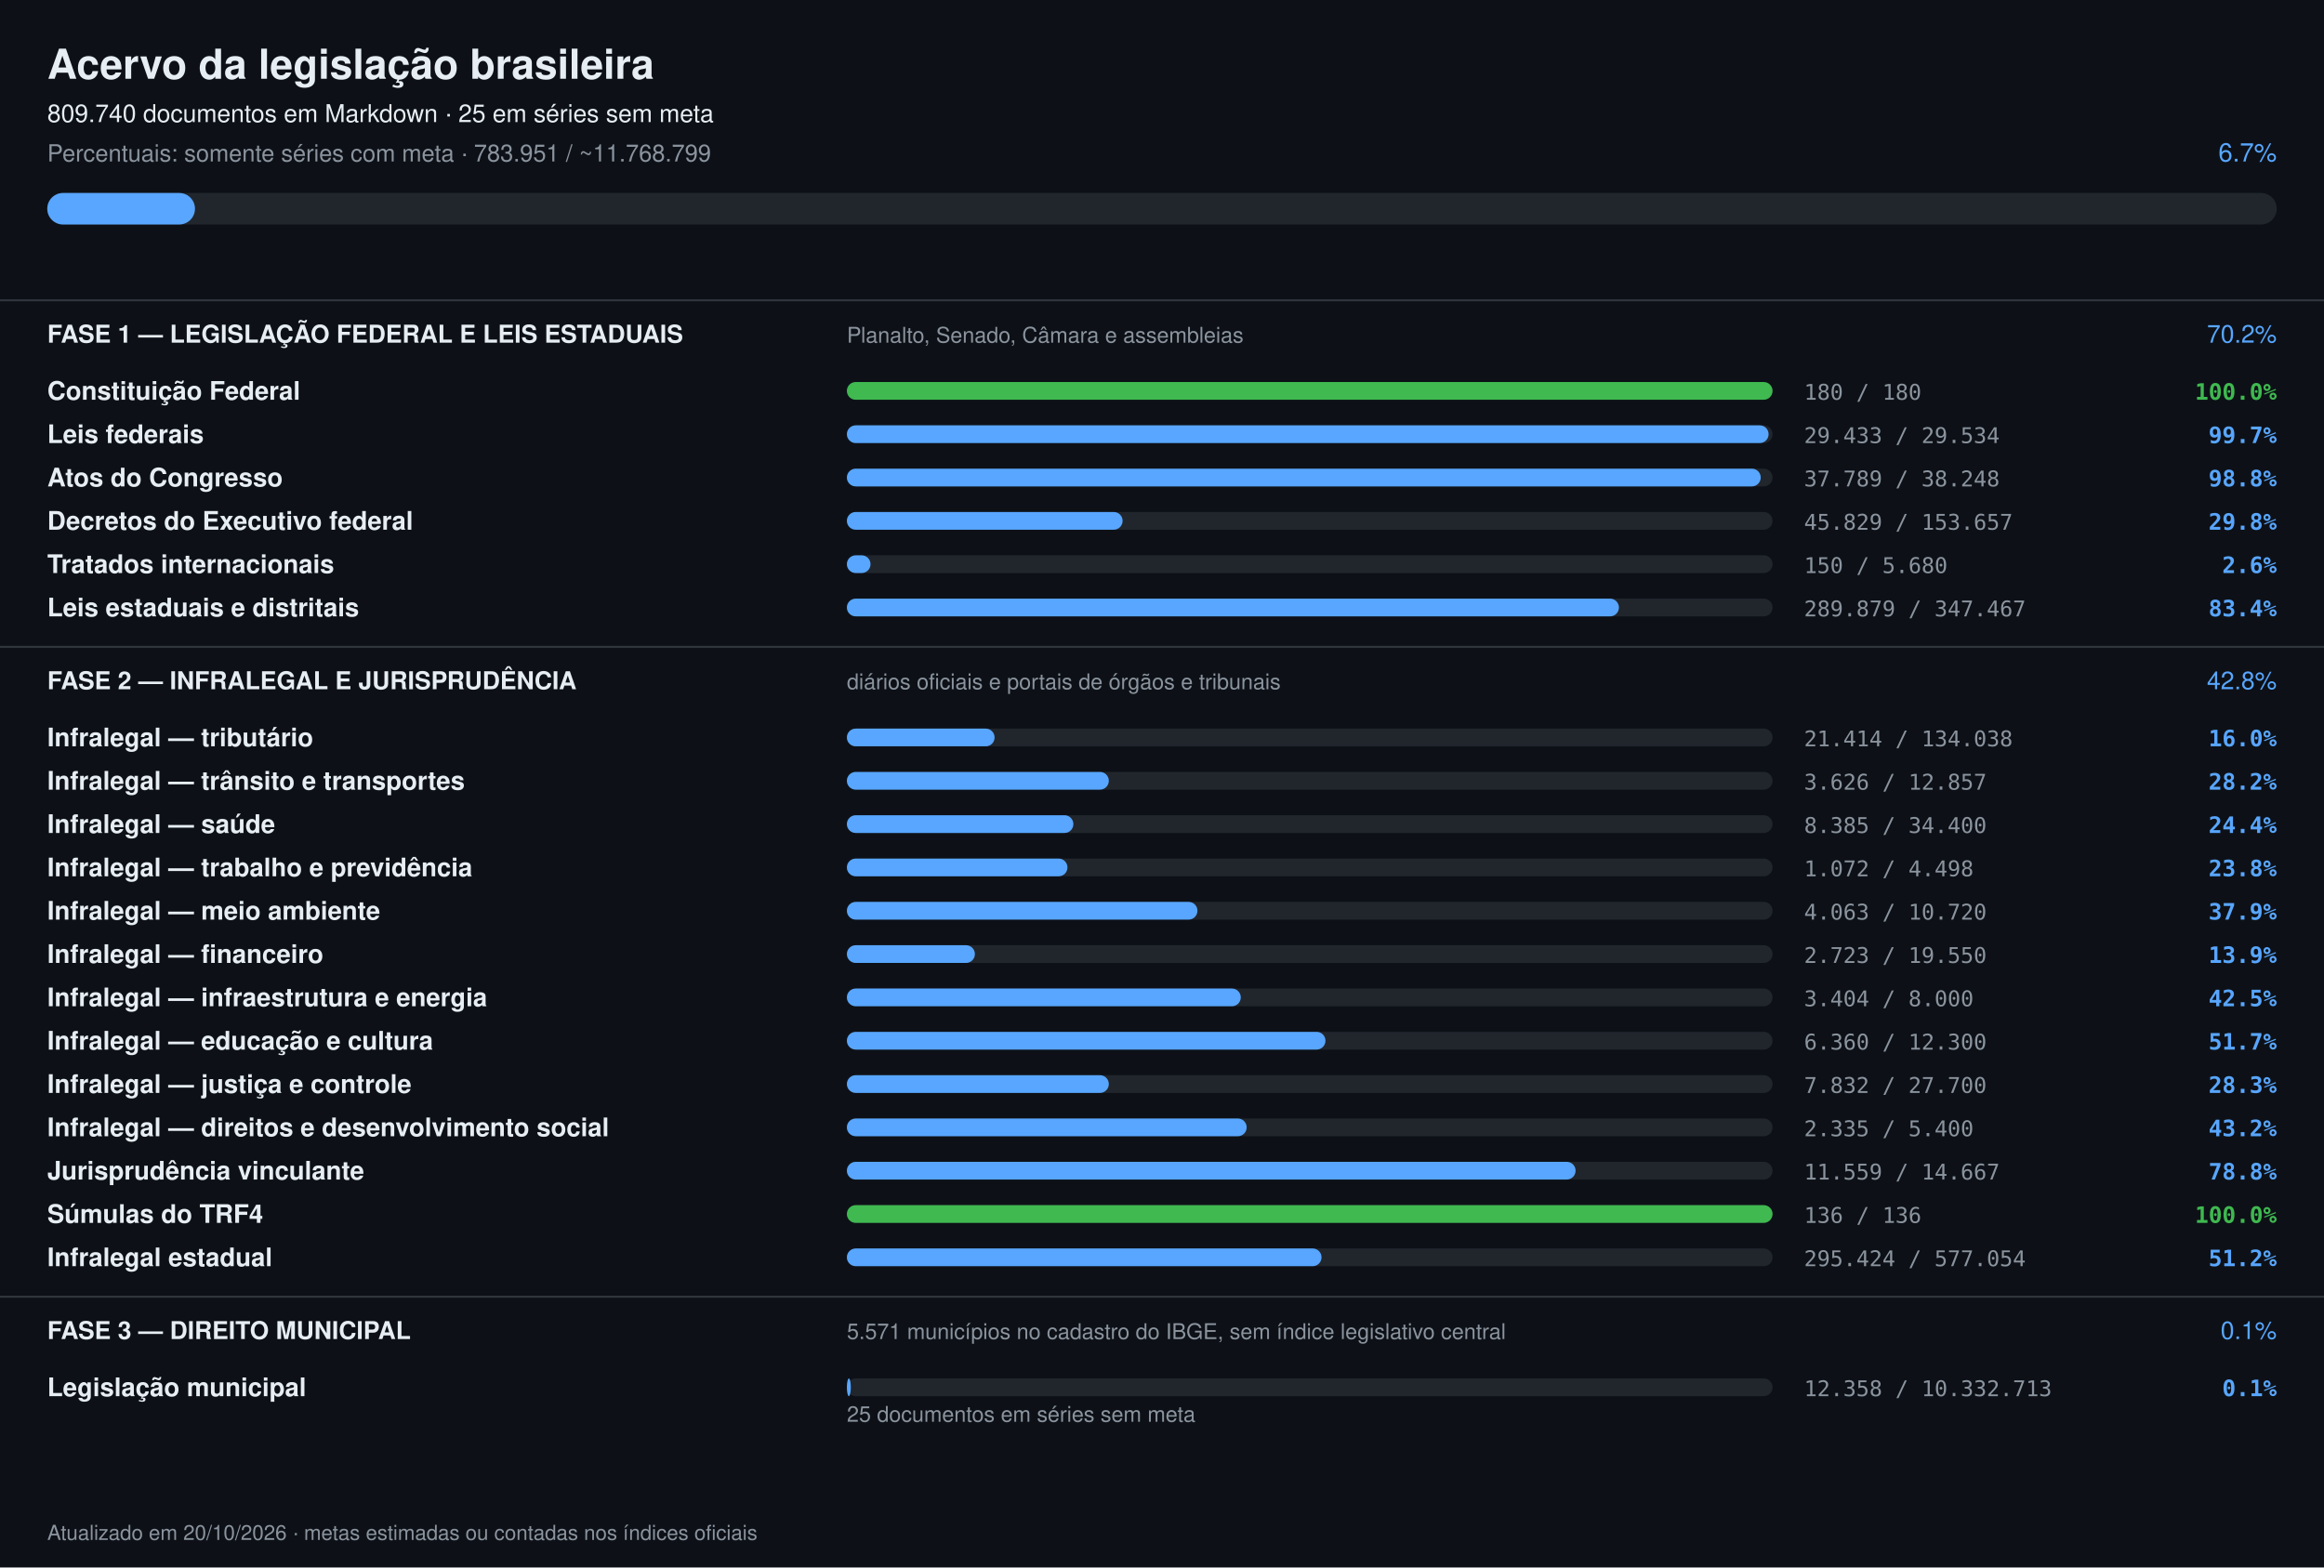
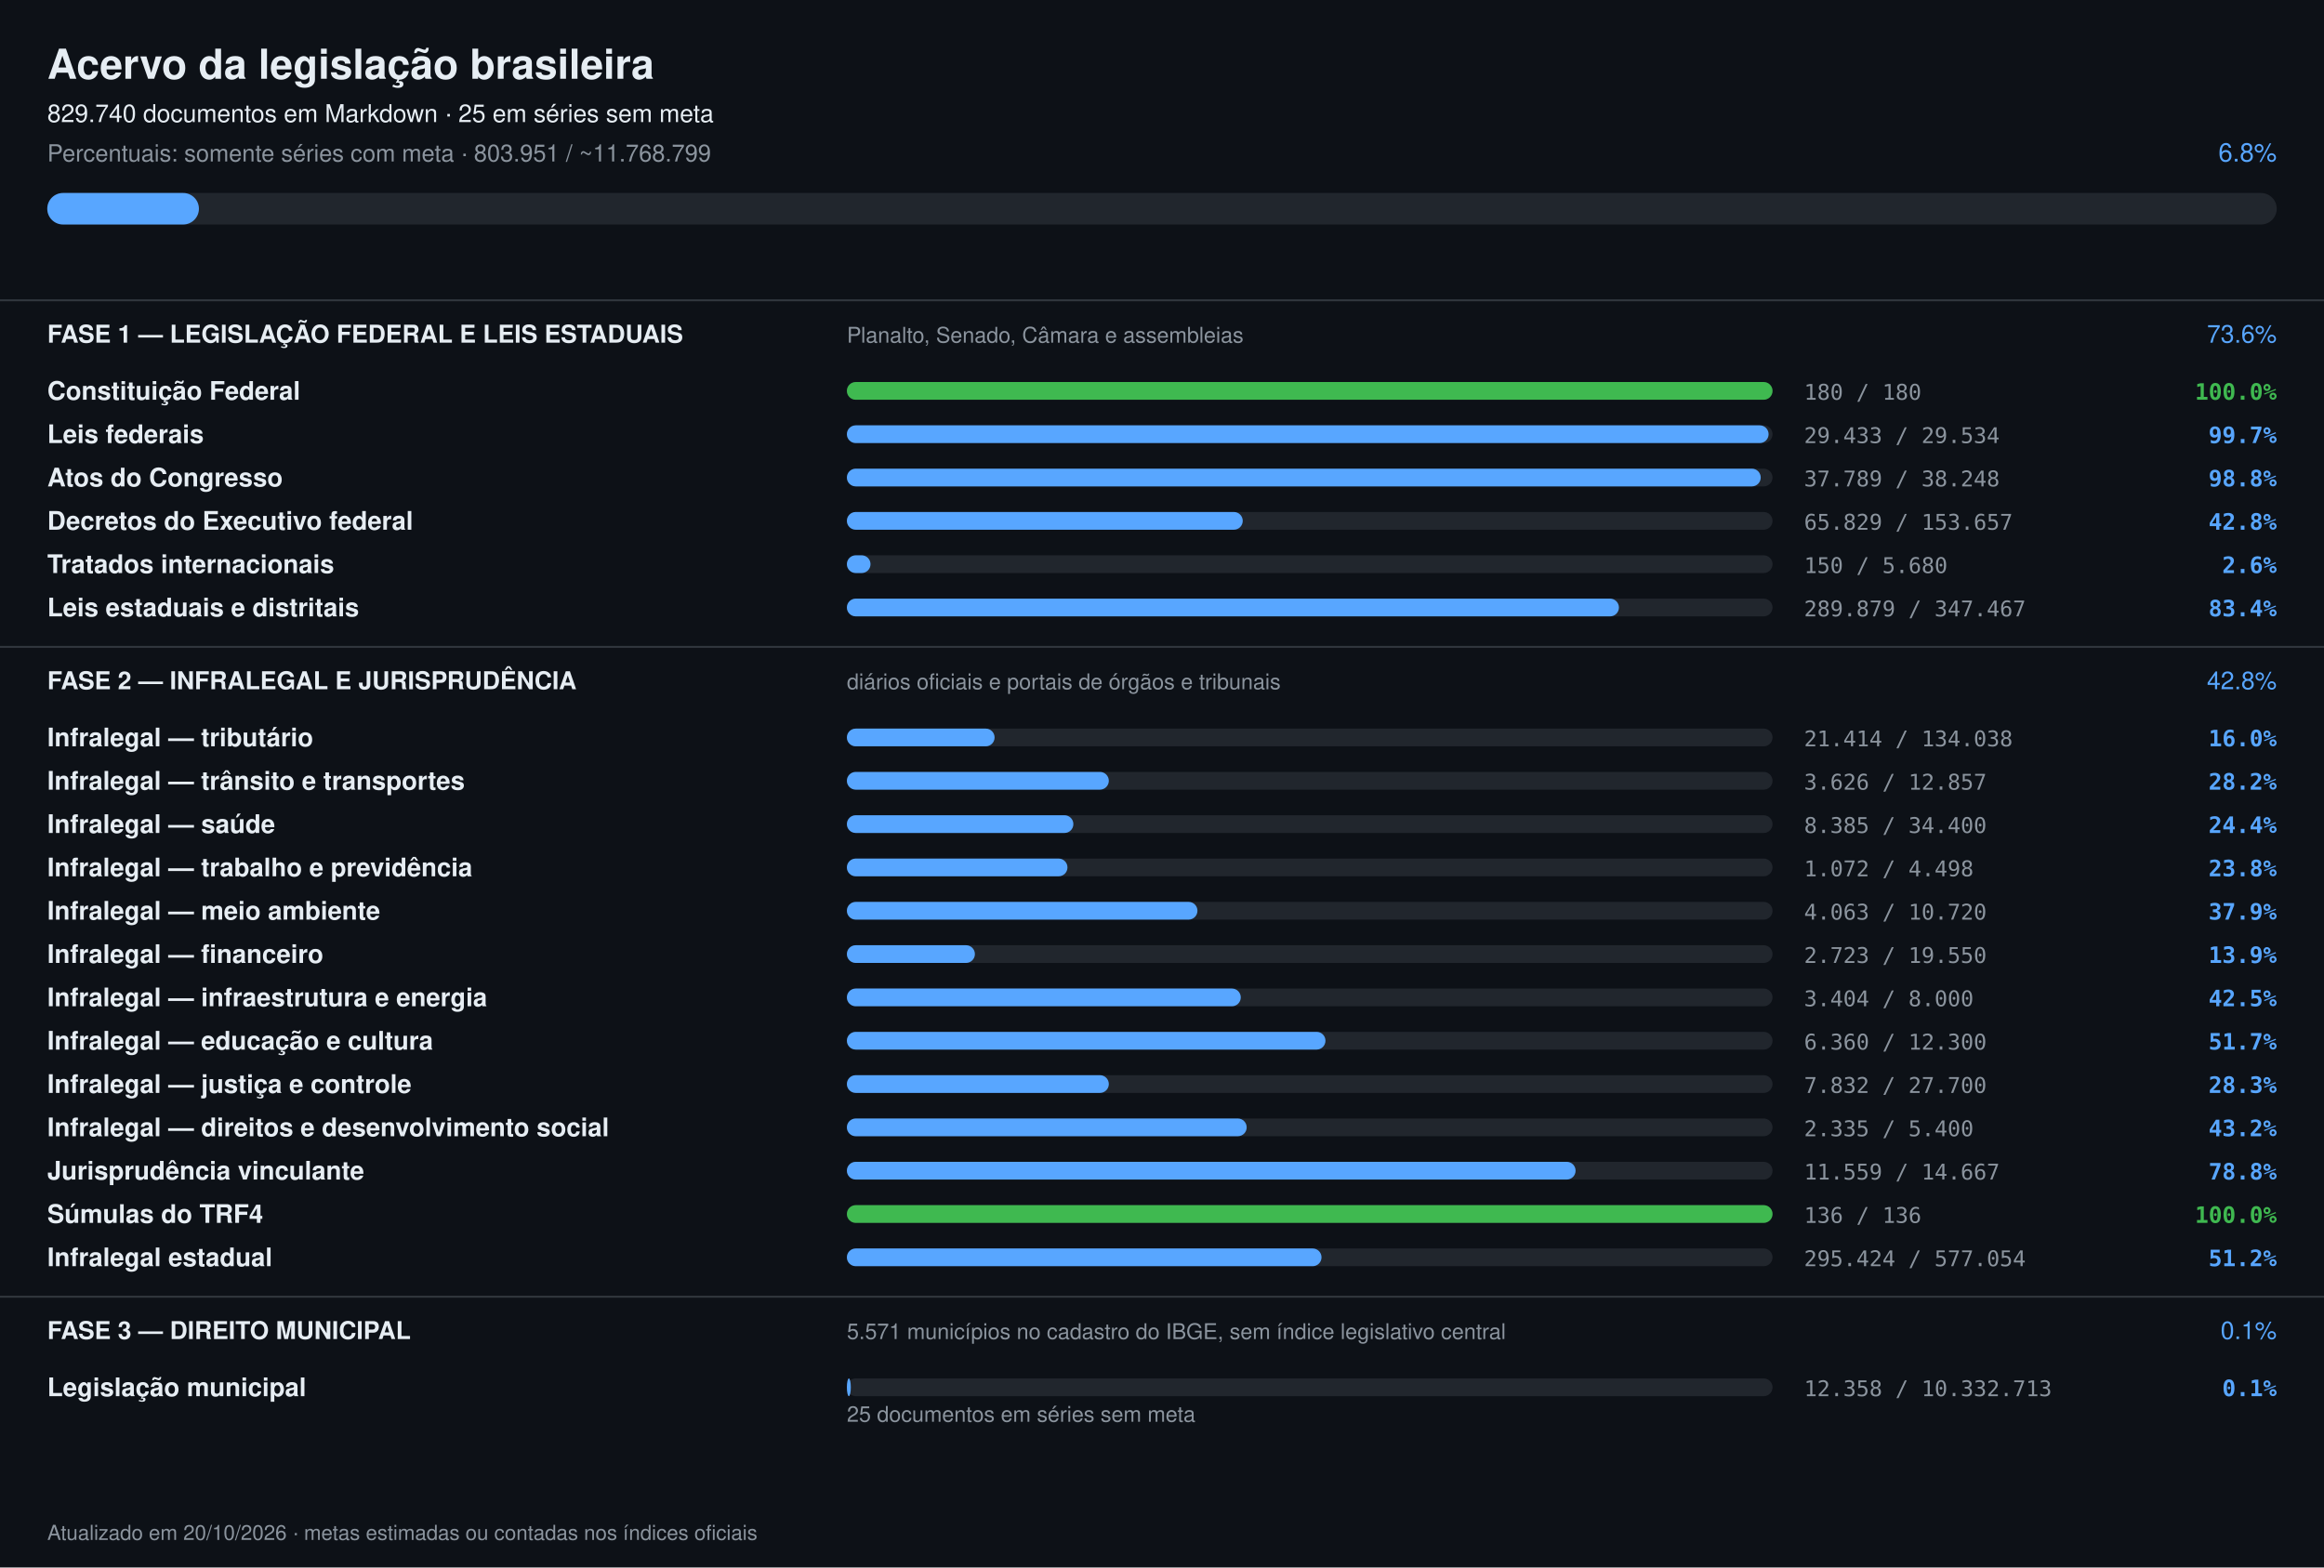
<svg xmlns="http://www.w3.org/2000/svg" width="1180" height="796" viewBox="0 0 1180 796" font-family="-apple-system,Segoe UI,Helvetica,Arial,sans-serif">
  <rect width="1180" height="796" fill="#0d1117" />
  <text x="24" y="40" font-size="21" font-weight="700" fill="#e6edf3">Acervo da legislação brasileira</text>
-   <text x="24" y="62" font-size="12.5" fill="#e6edf3">809.740 documentos em Markdown · 25 em séries sem meta</text>
-   <text x="24" y="82" font-size="12" fill="#8b949e">Percentuais: somente séries com meta · 783.951 / ~11.768.799</text>
-   <text x="1156" y="82" font-size="13" text-anchor="end" fill="#58a6ff">6.7%</text>
+   <text x="24" y="62" font-size="12.5" fill="#e6edf3">829.740 documentos em Markdown · 25 em séries sem meta</text>
+   <text x="24" y="82" font-size="12" fill="#8b949e">Percentuais: somente séries com meta · 803.951 / ~11.768.799</text>
+   <text x="1156" y="82" font-size="13" text-anchor="end" fill="#58a6ff">6.8%</text>
  <rect x="24" y="98" width="1132" height="16" rx="8" fill="#21262d" />
-   <rect x="24" y="98" width="75" height="16" rx="8" fill="#58a6ff" />
+   <rect x="24" y="98" width="77" height="16" rx="8" fill="#58a6ff" />
  <rect x="0" y="152" width="1180" height="1" fill="#30363d" />
  <text x="24" y="174" font-size="12.5" font-weight="700" fill="#e6edf3">FASE 1 — LEGISLAÇÃO FEDERAL E LEIS ESTADUAIS</text>
  <text x="430" y="174" font-size="11" fill="#8b949e">Planalto, Senado, Câmara e assembleias</text>
-   <text x="1156" y="174" font-size="12.5" text-anchor="end" fill="#58a6ff">70.2%</text>
+   <text x="1156" y="174" font-size="12.5" text-anchor="end" fill="#58a6ff">73.6%</text>
  <text x="24" y="203" font-size="13" font-weight="600" fill="#e6edf3">Constituição Federal</text>
  <rect x="430" y="194" width="470" height="9" rx="4.5" fill="#21262d" />
  <rect x="430" y="194" width="470" height="9" rx="4.5" fill="#3fb950" />
  <text x="916" y="203" font-size="11" fill="#8b949e" font-family="ui-monospace,monospace">180 / 180</text>
  <text x="1156" y="203" font-size="11.5" text-anchor="end" font-weight="600" fill="#3fb950" font-family="ui-monospace,monospace">100.0%</text>
  <text x="24" y="225" font-size="13" font-weight="600" fill="#e6edf3">Leis federais</text>
  <rect x="430" y="216" width="470" height="9" rx="4.5" fill="#21262d" />
  <rect x="430" y="216" width="468" height="9" rx="4.5" fill="#58a6ff" />
  <text x="916" y="225" font-size="11" fill="#8b949e" font-family="ui-monospace,monospace">29.433 / 29.534</text>
  <text x="1156" y="225" font-size="11.5" text-anchor="end" font-weight="600" fill="#58a6ff" font-family="ui-monospace,monospace">99.7%</text>
  <text x="24" y="247" font-size="13" font-weight="600" fill="#e6edf3">Atos do Congresso</text>
  <rect x="430" y="238" width="470" height="9" rx="4.5" fill="#21262d" />
  <rect x="430" y="238" width="464" height="9" rx="4.5" fill="#58a6ff" />
  <text x="916" y="247" font-size="11" fill="#8b949e" font-family="ui-monospace,monospace">37.789 / 38.248</text>
  <text x="1156" y="247" font-size="11.5" text-anchor="end" font-weight="600" fill="#58a6ff" font-family="ui-monospace,monospace">98.8%</text>
  <text x="24" y="269" font-size="13" font-weight="600" fill="#e6edf3">Decretos do Executivo federal</text>
  <rect x="430" y="260" width="470" height="9" rx="4.5" fill="#21262d" />
-   <rect x="430" y="260" width="140" height="9" rx="4.5" fill="#58a6ff" />
-   <text x="916" y="269" font-size="11" fill="#8b949e" font-family="ui-monospace,monospace">45.829 / 153.657</text>
-   <text x="1156" y="269" font-size="11.5" text-anchor="end" font-weight="600" fill="#58a6ff" font-family="ui-monospace,monospace">29.8%</text>
+   <rect x="430" y="260" width="201" height="9" rx="4.5" fill="#58a6ff" />
+   <text x="916" y="269" font-size="11" fill="#8b949e" font-family="ui-monospace,monospace">65.829 / 153.657</text>
+   <text x="1156" y="269" font-size="11.5" text-anchor="end" font-weight="600" fill="#58a6ff" font-family="ui-monospace,monospace">42.8%</text>
  <text x="24" y="291" font-size="13" font-weight="600" fill="#e6edf3">Tratados internacionais</text>
  <rect x="430" y="282" width="470" height="9" rx="4.5" fill="#21262d" />
  <rect x="430" y="282" width="12" height="9" rx="4.5" fill="#58a6ff" />
  <text x="916" y="291" font-size="11" fill="#8b949e" font-family="ui-monospace,monospace">150 / 5.680</text>
  <text x="1156" y="291" font-size="11.5" text-anchor="end" font-weight="600" fill="#58a6ff" font-family="ui-monospace,monospace">2.6%</text>
  <text x="24" y="313" font-size="13" font-weight="600" fill="#e6edf3">Leis estaduais e distritais</text>
  <rect x="430" y="304" width="470" height="9" rx="4.5" fill="#21262d" />
  <rect x="430" y="304" width="392" height="9" rx="4.5" fill="#58a6ff" />
  <text x="916" y="313" font-size="11" fill="#8b949e" font-family="ui-monospace,monospace">289.879 / 347.467</text>
  <text x="1156" y="313" font-size="11.5" text-anchor="end" font-weight="600" fill="#58a6ff" font-family="ui-monospace,monospace">83.4%</text>
  <rect x="0" y="328" width="1180" height="1" fill="#30363d" />
  <text x="24" y="350" font-size="12.5" font-weight="700" fill="#e6edf3">FASE 2 — INFRALEGAL E JURISPRUDÊNCIA</text>
  <text x="430" y="350" font-size="11" fill="#8b949e">diários oficiais e portais de órgãos e tribunais</text>
  <text x="1156" y="350" font-size="12.5" text-anchor="end" fill="#58a6ff">42.8%</text>
  <text x="24" y="379" font-size="13" font-weight="600" fill="#e6edf3">Infralegal — tributário</text>
  <rect x="430" y="370" width="470" height="9" rx="4.5" fill="#21262d" />
  <rect x="430" y="370" width="75" height="9" rx="4.5" fill="#58a6ff" />
  <text x="916" y="379" font-size="11" fill="#8b949e" font-family="ui-monospace,monospace">21.414 / 134.038</text>
  <text x="1156" y="379" font-size="11.5" text-anchor="end" font-weight="600" fill="#58a6ff" font-family="ui-monospace,monospace">16.0%</text>
  <text x="24" y="401" font-size="13" font-weight="600" fill="#e6edf3">Infralegal — trânsito e transportes</text>
  <rect x="430" y="392" width="470" height="9" rx="4.5" fill="#21262d" />
  <rect x="430" y="392" width="133" height="9" rx="4.5" fill="#58a6ff" />
  <text x="916" y="401" font-size="11" fill="#8b949e" font-family="ui-monospace,monospace">3.626 / 12.857</text>
  <text x="1156" y="401" font-size="11.5" text-anchor="end" font-weight="600" fill="#58a6ff" font-family="ui-monospace,monospace">28.2%</text>
  <text x="24" y="423" font-size="13" font-weight="600" fill="#e6edf3">Infralegal — saúde</text>
  <rect x="430" y="414" width="470" height="9" rx="4.5" fill="#21262d" />
  <rect x="430" y="414" width="115" height="9" rx="4.5" fill="#58a6ff" />
  <text x="916" y="423" font-size="11" fill="#8b949e" font-family="ui-monospace,monospace">8.385 / 34.400</text>
  <text x="1156" y="423" font-size="11.5" text-anchor="end" font-weight="600" fill="#58a6ff" font-family="ui-monospace,monospace">24.4%</text>
  <text x="24" y="445" font-size="13" font-weight="600" fill="#e6edf3">Infralegal — trabalho e previdência</text>
  <rect x="430" y="436" width="470" height="9" rx="4.5" fill="#21262d" />
  <rect x="430" y="436" width="112" height="9" rx="4.5" fill="#58a6ff" />
  <text x="916" y="445" font-size="11" fill="#8b949e" font-family="ui-monospace,monospace">1.072 / 4.498</text>
  <text x="1156" y="445" font-size="11.5" text-anchor="end" font-weight="600" fill="#58a6ff" font-family="ui-monospace,monospace">23.8%</text>
  <text x="24" y="467" font-size="13" font-weight="600" fill="#e6edf3">Infralegal — meio ambiente</text>
  <rect x="430" y="458" width="470" height="9" rx="4.5" fill="#21262d" />
  <rect x="430" y="458" width="178" height="9" rx="4.5" fill="#58a6ff" />
  <text x="916" y="467" font-size="11" fill="#8b949e" font-family="ui-monospace,monospace">4.063 / 10.720</text>
  <text x="1156" y="467" font-size="11.5" text-anchor="end" font-weight="600" fill="#58a6ff" font-family="ui-monospace,monospace">37.9%</text>
  <text x="24" y="489" font-size="13" font-weight="600" fill="#e6edf3">Infralegal — financeiro</text>
  <rect x="430" y="480" width="470" height="9" rx="4.5" fill="#21262d" />
  <rect x="430" y="480" width="65" height="9" rx="4.5" fill="#58a6ff" />
  <text x="916" y="489" font-size="11" fill="#8b949e" font-family="ui-monospace,monospace">2.723 / 19.550</text>
  <text x="1156" y="489" font-size="11.5" text-anchor="end" font-weight="600" fill="#58a6ff" font-family="ui-monospace,monospace">13.9%</text>
  <text x="24" y="511" font-size="13" font-weight="600" fill="#e6edf3">Infralegal — infraestrutura e energia</text>
  <rect x="430" y="502" width="470" height="9" rx="4.5" fill="#21262d" />
  <rect x="430" y="502" width="200" height="9" rx="4.5" fill="#58a6ff" />
  <text x="916" y="511" font-size="11" fill="#8b949e" font-family="ui-monospace,monospace">3.404 / 8.000</text>
  <text x="1156" y="511" font-size="11.5" text-anchor="end" font-weight="600" fill="#58a6ff" font-family="ui-monospace,monospace">42.5%</text>
  <text x="24" y="533" font-size="13" font-weight="600" fill="#e6edf3">Infralegal — educação e cultura</text>
  <rect x="430" y="524" width="470" height="9" rx="4.5" fill="#21262d" />
  <rect x="430" y="524" width="243" height="9" rx="4.5" fill="#58a6ff" />
  <text x="916" y="533" font-size="11" fill="#8b949e" font-family="ui-monospace,monospace">6.360 / 12.300</text>
  <text x="1156" y="533" font-size="11.5" text-anchor="end" font-weight="600" fill="#58a6ff" font-family="ui-monospace,monospace">51.7%</text>
  <text x="24" y="555" font-size="13" font-weight="600" fill="#e6edf3">Infralegal — justiça e controle</text>
  <rect x="430" y="546" width="470" height="9" rx="4.5" fill="#21262d" />
  <rect x="430" y="546" width="133" height="9" rx="4.5" fill="#58a6ff" />
  <text x="916" y="555" font-size="11" fill="#8b949e" font-family="ui-monospace,monospace">7.832 / 27.700</text>
  <text x="1156" y="555" font-size="11.5" text-anchor="end" font-weight="600" fill="#58a6ff" font-family="ui-monospace,monospace">28.3%</text>
  <text x="24" y="577" font-size="13" font-weight="600" fill="#e6edf3">Infralegal — direitos e desenvolvimento social</text>
  <rect x="430" y="568" width="470" height="9" rx="4.5" fill="#21262d" />
  <rect x="430" y="568" width="203" height="9" rx="4.5" fill="#58a6ff" />
  <text x="916" y="577" font-size="11" fill="#8b949e" font-family="ui-monospace,monospace">2.335 / 5.400</text>
  <text x="1156" y="577" font-size="11.5" text-anchor="end" font-weight="600" fill="#58a6ff" font-family="ui-monospace,monospace">43.2%</text>
  <text x="24" y="599" font-size="13" font-weight="600" fill="#e6edf3">Jurisprudência vinculante</text>
  <rect x="430" y="590" width="470" height="9" rx="4.5" fill="#21262d" />
  <rect x="430" y="590" width="370" height="9" rx="4.5" fill="#58a6ff" />
  <text x="916" y="599" font-size="11" fill="#8b949e" font-family="ui-monospace,monospace">11.559 / 14.667</text>
  <text x="1156" y="599" font-size="11.5" text-anchor="end" font-weight="600" fill="#58a6ff" font-family="ui-monospace,monospace">78.8%</text>
  <text x="24" y="621" font-size="13" font-weight="600" fill="#e6edf3">Súmulas do TRF4</text>
  <rect x="430" y="612" width="470" height="9" rx="4.5" fill="#21262d" />
  <rect x="430" y="612" width="470" height="9" rx="4.5" fill="#3fb950" />
  <text x="916" y="621" font-size="11" fill="#8b949e" font-family="ui-monospace,monospace">136 / 136</text>
  <text x="1156" y="621" font-size="11.5" text-anchor="end" font-weight="600" fill="#3fb950" font-family="ui-monospace,monospace">100.0%</text>
  <text x="24" y="643" font-size="13" font-weight="600" fill="#e6edf3">Infralegal estadual</text>
  <rect x="430" y="634" width="470" height="9" rx="4.5" fill="#21262d" />
  <rect x="430" y="634" width="241" height="9" rx="4.5" fill="#58a6ff" />
  <text x="916" y="643" font-size="11" fill="#8b949e" font-family="ui-monospace,monospace">295.424 / 577.054</text>
  <text x="1156" y="643" font-size="11.5" text-anchor="end" font-weight="600" fill="#58a6ff" font-family="ui-monospace,monospace">51.2%</text>
  <rect x="0" y="658" width="1180" height="1" fill="#30363d" />
  <text x="24" y="680" font-size="12.5" font-weight="700" fill="#e6edf3">FASE 3 — DIREITO MUNICIPAL</text>
  <text x="430" y="680" font-size="11" fill="#8b949e">5.571 municípios no cadastro do IBGE, sem índice legislativo central</text>
  <text x="1156" y="680" font-size="12.5" text-anchor="end" fill="#58a6ff">0.1%</text>
  <text x="24" y="709" font-size="13" font-weight="600" fill="#e6edf3">Legislação municipal</text>
  <rect x="430" y="700" width="470" height="9" rx="4.5" fill="#21262d" />
  <rect x="430" y="700" width="2" height="9" rx="4.5" fill="#58a6ff" />
  <text x="916" y="709" font-size="11" fill="#8b949e" font-family="ui-monospace,monospace">12.358 / 10.332.713</text>
  <text x="1156" y="709" font-size="11.5" text-anchor="end" font-weight="600" fill="#58a6ff" font-family="ui-monospace,monospace">0.1%</text>
  <text x="430" y="722" font-size="11" fill="#8b949e">25 documentos em séries sem meta</text>
  <text x="24" y="782" font-size="10.5" fill="#8b949e">Atualizado em 20/10/2026 · metas estimadas ou contadas nos índices oficiais</text>
</svg>
